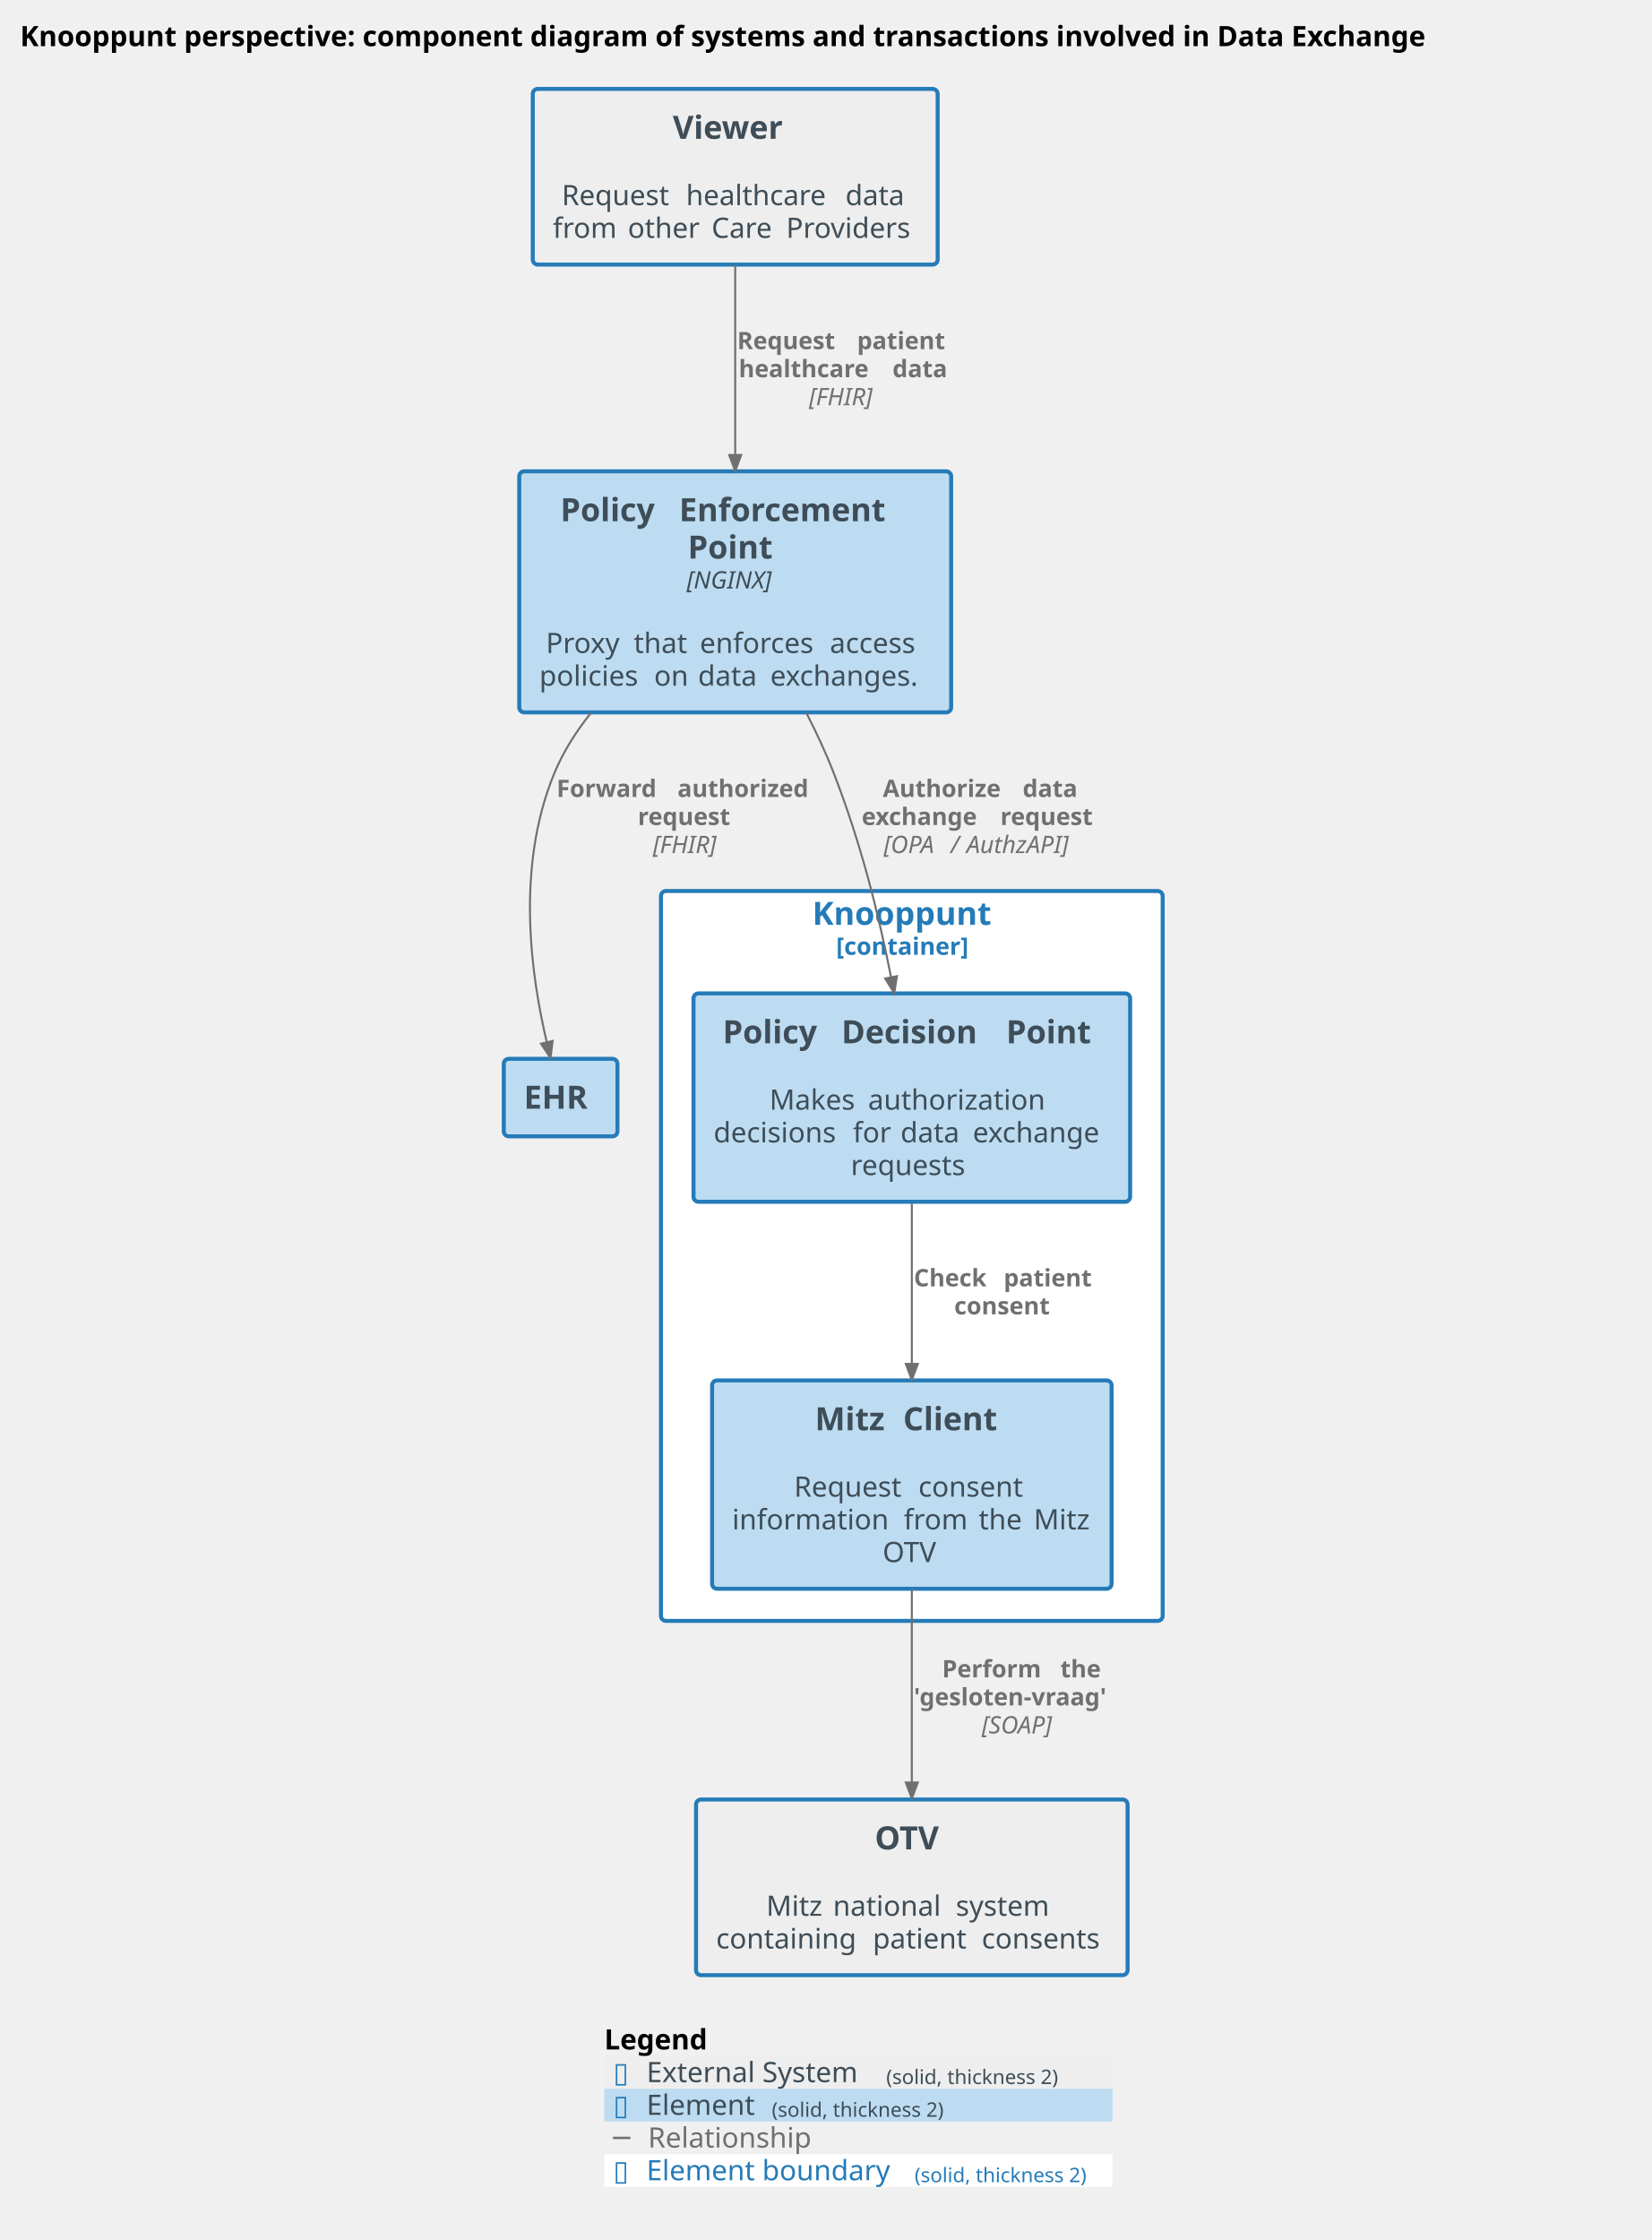
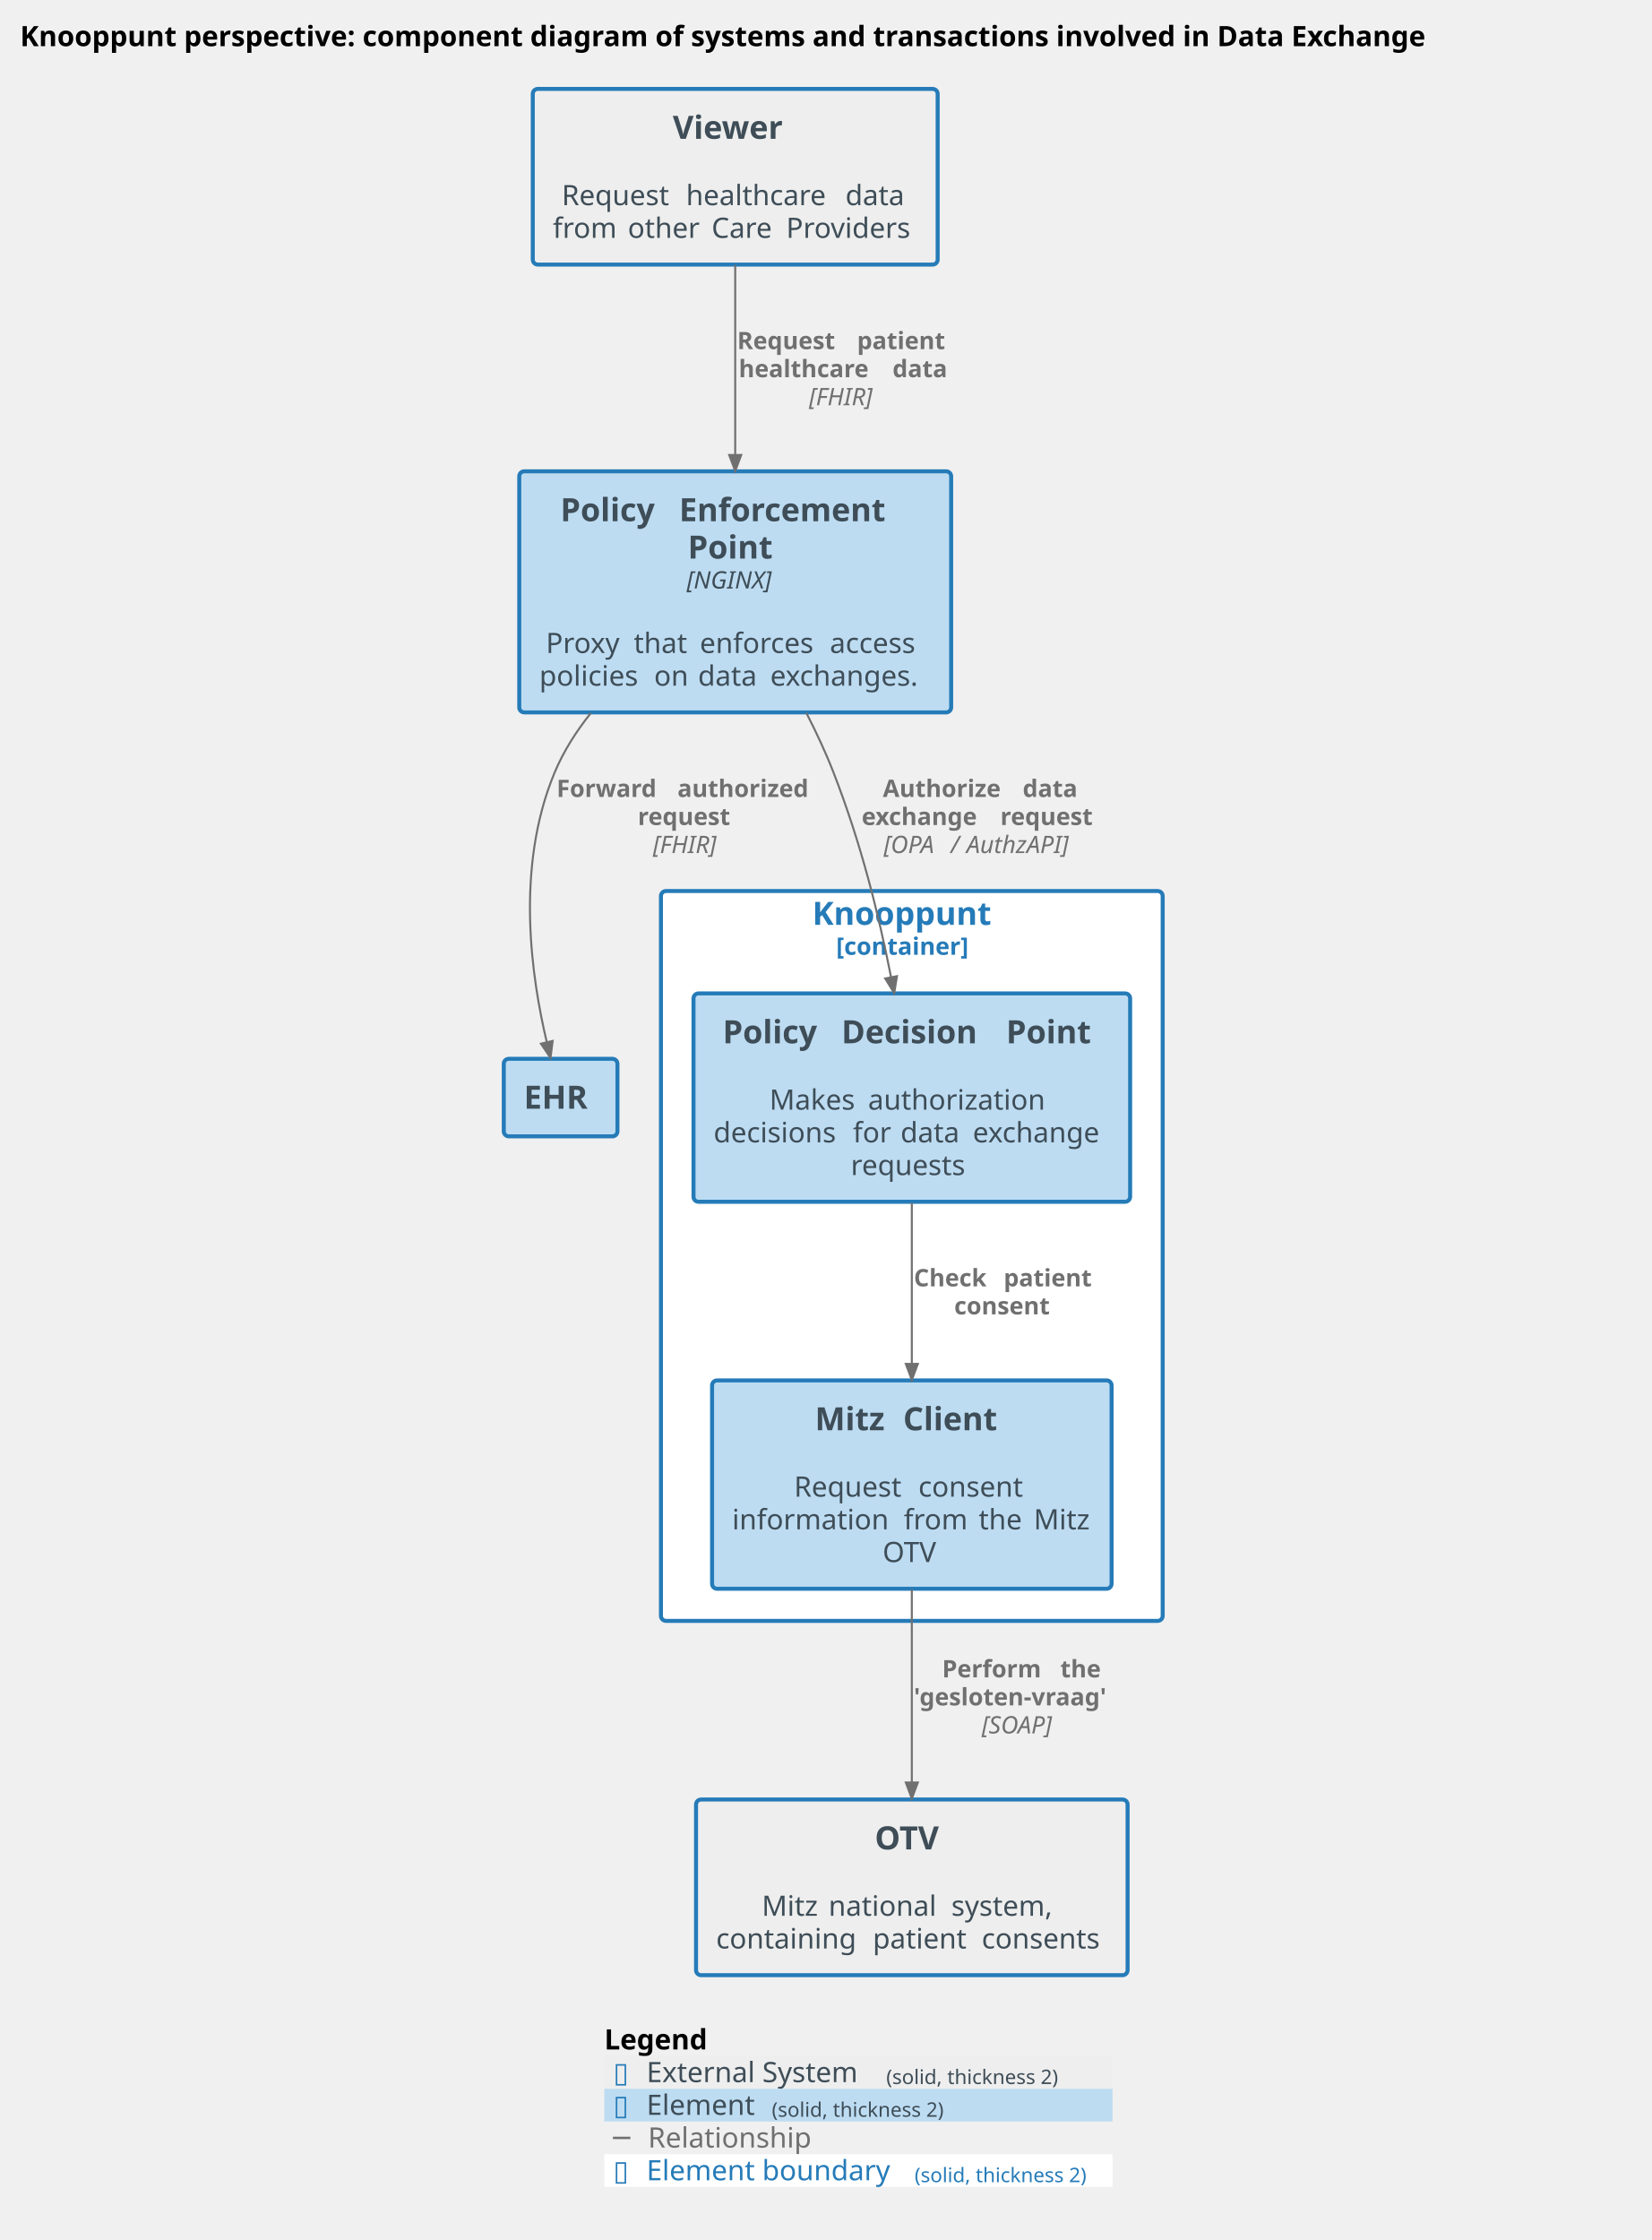
<svg xmlns="http://www.w3.org/2000/svg" contentStyleType="text/css" data-diagram-type="DESCRIPTION" height="1116px" preserveAspectRatio="none" style="width:823px;height:1116px;background:#FFFFFF;" version="1.1" viewBox="0 0 823 1116" width="823px" zoomAndPan="magnify">
  <defs />
  <g>
    <g class="title" data-source-line="2">
      <text fill="#000000" font-family="sans-serif" font-size="14" font-weight="bold" lengthAdjust="spacing" textLength="795.368" x="10" y="22.995">Knooppunt perspective: component diagram of systems and transactions involved in Data Exchange</text>
    </g>
    <g class="cluster" data-entity="XIS.Knooppunt_boundary" data-source-line="1593" data-uid="ent0006" id="cluster_XIS.Knooppunt_boundary">
      <rect fill="#FFFFFF" height="363.62" rx="2.5" ry="2.5" style="stroke:#257BB8;stroke-width:2;" width="250" x="329.344" y="443.927" />
      <text fill="#257BB8" font-family="sans-serif" font-size="16" font-weight="bold" lengthAdjust="spacing" textLength="99.109" x="404.789" y="460.778">Knooppunt</text>
      <text fill="#257BB8" font-family="sans-serif" font-size="12" font-weight="bold" lengthAdjust="spacing" textLength="75.416" x="416.636" y="475.69">[container]</text>
    </g>
    <g class="entity" data-entity="XIS.Knooppunt.MitzClient" data-source-line="63" data-uid="ent0007" id="entity_XIS.Knooppunt.MitzClient">
      <rect fill="#BDDCF2" height="103.812" rx="2.5" ry="2.5" style="stroke:#257BB8;stroke-width:2;" width="199.067" x="354.814" y="687.737" />
      <text fill="#3E4D57" font-family="sans-serif" font-size="16" font-weight="bold" lengthAdjust="spacing" textLength="38.367" x="406.078" y="712.588">Mitz</text>
      <text fill="#3E4D57" font-family="sans-serif" font-size="16" font-weight="bold" lengthAdjust="spacing" textLength="5.57" x="444.445" y="712.588"> </text>
      <text fill="#3E4D57" font-family="sans-serif" font-size="16" font-weight="bold" lengthAdjust="spacing" textLength="52.602" x="450.016" y="712.588">Client</text>
      <text fill="#3E4D57" font-family="sans-serif" font-size="14" lengthAdjust="spacing" textLength="4.45" x="452.123" y="729.357"> </text>
      <text fill="#3E4D57" font-family="sans-serif" font-size="14" lengthAdjust="spacing" textLength="57.497" x="395.671" y="745.654">Request</text>
      <text fill="#3E4D57" font-family="sans-serif" font-size="14" lengthAdjust="spacing" textLength="4.45" x="453.169" y="745.654"> </text>
      <text fill="#3E4D57" font-family="sans-serif" font-size="14" lengthAdjust="spacing" textLength="55.405" x="457.619" y="745.654">consent</text>
      <text fill="#3E4D57" font-family="sans-serif" font-size="14" lengthAdjust="spacing" textLength="81.047" x="364.814" y="761.951">information</text>
      <text fill="#3E4D57" font-family="sans-serif" font-size="14" lengthAdjust="spacing" textLength="4.45" x="445.861" y="761.951"> </text>
      <text fill="#3E4D57" font-family="sans-serif" font-size="14" lengthAdjust="spacing" textLength="32.888" x="450.311" y="761.951">from</text>
      <text fill="#3E4D57" font-family="sans-serif" font-size="14" lengthAdjust="spacing" textLength="4.45" x="483.199" y="761.951"> </text>
      <text fill="#3E4D57" font-family="sans-serif" font-size="14" lengthAdjust="spacing" textLength="22.976" x="487.649" y="761.951">the</text>
      <text fill="#3E4D57" font-family="sans-serif" font-size="14" lengthAdjust="spacing" textLength="4.45" x="510.625" y="761.951"> </text>
      <text fill="#3E4D57" font-family="sans-serif" font-size="14" lengthAdjust="spacing" textLength="28.807" x="515.075" y="761.951">Mitz</text>
      <text fill="#3E4D57" font-family="sans-serif" font-size="14" lengthAdjust="spacing" textLength="29.148" x="439.774" y="778.248">OTV</text>
    </g>
    <g class="entity" data-entity="XIS.Knooppunt.PolicyDecisionPoint" data-source-line="63" data-uid="ent0008" id="entity_XIS.Knooppunt.PolicyDecisionPoint">
      <rect fill="#BDDCF2" height="103.812" rx="2.5" ry="2.5" style="stroke:#257BB8;stroke-width:2;" width="217.559" x="345.564" y="494.927" />
      <text fill="#3E4D57" font-family="sans-serif" font-size="16" font-weight="bold" lengthAdjust="spacing" textLength="53.602" x="360.105" y="519.778">Policy</text>
      <text fill="#3E4D57" font-family="sans-serif" font-size="16" font-weight="bold" lengthAdjust="spacing" textLength="5.57" x="413.707" y="519.778"> </text>
      <text fill="#3E4D57" font-family="sans-serif" font-size="16" font-weight="bold" lengthAdjust="spacing" textLength="76.492" x="419.277" y="519.778">Decision</text>
      <text fill="#3E4D57" font-family="sans-serif" font-size="16" font-weight="bold" lengthAdjust="spacing" textLength="5.57" x="495.769" y="519.778"> </text>
      <text fill="#3E4D57" font-family="sans-serif" font-size="16" font-weight="bold" lengthAdjust="spacing" textLength="47.242" x="501.339" y="519.778">Point</text>
      <text fill="#3E4D57" font-family="sans-serif" font-size="14" lengthAdjust="spacing" textLength="4.45" x="452.118" y="536.547"> </text>
      <text fill="#3E4D57" font-family="sans-serif" font-size="14" lengthAdjust="spacing" textLength="44.673" x="383.397" y="552.844">Makes</text>
      <text fill="#3E4D57" font-family="sans-serif" font-size="14" lengthAdjust="spacing" textLength="4.45" x="428.07" y="552.844"> </text>
      <text fill="#3E4D57" font-family="sans-serif" font-size="14" lengthAdjust="spacing" textLength="92.77" x="432.52" y="552.844">authorization</text>
      <text fill="#3E4D57" font-family="sans-serif" font-size="14" lengthAdjust="spacing" textLength="65.003" x="355.564" y="569.141">decisions</text>
      <text fill="#3E4D57" font-family="sans-serif" font-size="14" lengthAdjust="spacing" textLength="4.45" x="420.567" y="569.141"> </text>
      <text fill="#3E4D57" font-family="sans-serif" font-size="14" lengthAdjust="spacing" textLength="19.25" x="425.017" y="569.141">for</text>
      <text fill="#3E4D57" font-family="sans-serif" font-size="14" lengthAdjust="spacing" textLength="4.45" x="444.267" y="569.141"> </text>
      <text fill="#3E4D57" font-family="sans-serif" font-size="14" lengthAdjust="spacing" textLength="31.534" x="448.717" y="569.141">data</text>
      <text fill="#3E4D57" font-family="sans-serif" font-size="14" lengthAdjust="spacing" textLength="4.45" x="480.252" y="569.141"> </text>
      <text fill="#3E4D57" font-family="sans-serif" font-size="14" lengthAdjust="spacing" textLength="68.421" x="484.702" y="569.141">exchange</text>
      <text fill="#3E4D57" font-family="sans-serif" font-size="14" lengthAdjust="spacing" textLength="60.819" x="423.934" y="585.438">requests</text>
    </g>
    <g class="entity" data-entity="OTV" data-source-line="197" data-uid="ent0002" id="entity_OTV">
      <rect fill="#EEEEEE" height="87.516" rx="2.5" ry="2.5" style="stroke:#257BB8;stroke-width:2;" width="215.036" x="346.824" y="896.547" />
      <text fill="#3E4D57" font-family="sans-serif" font-size="16" font-weight="bold" lengthAdjust="spacing" textLength="36.898" x="435.893" y="921.398">OTV</text>
      <text fill="#3E4D57" font-family="sans-serif" font-size="14" lengthAdjust="spacing" textLength="4.45" x="452.117" y="938.167"> </text>
-       <text fill="#3E4D57" font-family="sans-serif" font-size="14" lengthAdjust="spacing" textLength="28.807" x="381.813" y="954.464">Mitz</text>
-       <text fill="#3E4D57" font-family="sans-serif" font-size="14" lengthAdjust="spacing" textLength="4.45" x="410.62" y="954.464"> </text>
-       <text fill="#3E4D57" font-family="sans-serif" font-size="14" lengthAdjust="spacing" textLength="56.738" x="415.07" y="954.464">national</text>
-       <text fill="#3E4D57" font-family="sans-serif" font-size="14" lengthAdjust="spacing" textLength="4.45" x="471.808" y="954.464"> </text>
-       <text fill="#3E4D57" font-family="sans-serif" font-size="14" lengthAdjust="spacing" textLength="50.613" x="476.258" y="954.464">system</text>
+       <text fill="#3E4D57" font-family="sans-serif" font-size="14" lengthAdjust="spacing" textLength="28.807" x="379.588" y="954.464">Mitz</text>
+       <text fill="#3E4D57" font-family="sans-serif" font-size="14" lengthAdjust="spacing" textLength="4.45" x="408.394" y="954.464"> </text>
+       <text fill="#3E4D57" font-family="sans-serif" font-size="14" lengthAdjust="spacing" textLength="56.738" x="412.845" y="954.464">national</text>
+       <text fill="#3E4D57" font-family="sans-serif" font-size="14" lengthAdjust="spacing" textLength="4.45" x="469.583" y="954.464"> </text>
+       <text fill="#3E4D57" font-family="sans-serif" font-size="14" lengthAdjust="spacing" textLength="55.063" x="474.033" y="954.464">system,</text>
      <text fill="#3E4D57" font-family="sans-serif" font-size="14" lengthAdjust="spacing" textLength="73.616" x="356.824" y="970.761">containing</text>
      <text fill="#3E4D57" font-family="sans-serif" font-size="14" lengthAdjust="spacing" textLength="4.45" x="430.44" y="970.761"> </text>
      <text fill="#3E4D57" font-family="sans-serif" font-size="14" lengthAdjust="spacing" textLength="49.82" x="434.89" y="970.761">patient</text>
      <text fill="#3E4D57" font-family="sans-serif" font-size="14" lengthAdjust="spacing" textLength="4.45" x="484.711" y="970.761"> </text>
      <text fill="#3E4D57" font-family="sans-serif" font-size="14" lengthAdjust="spacing" textLength="62.699" x="489.161" y="970.761">consents</text>
    </g>
    <g class="entity" data-entity="RemoteXISimplementingGenericFunctions.Viewer" data-source-line="71" data-uid="ent0003" id="entity_RemoteXISimplementingGenericFunctions.Viewer">
      <rect fill="#EEEEEE" height="87.516" rx="2.5" ry="2.5" style="stroke:#257BB8;stroke-width:2;" width="201.747" x="265.474" y="44.297" />
      <text fill="#3E4D57" font-family="sans-serif" font-size="16" font-weight="bold" lengthAdjust="spacing" textLength="62.242" x="335.226" y="69.148">Viewer</text>
      <text fill="#3E4D57" font-family="sans-serif" font-size="14" lengthAdjust="spacing" textLength="4.45" x="364.123" y="85.917"> </text>
      <text fill="#3E4D57" font-family="sans-serif" font-size="14" lengthAdjust="spacing" textLength="57.497" x="279.9" y="102.214">Request</text>
      <text fill="#3E4D57" font-family="sans-serif" font-size="14" lengthAdjust="spacing" textLength="4.45" x="337.397" y="102.214"> </text>
      <text fill="#3E4D57" font-family="sans-serif" font-size="14" lengthAdjust="spacing" textLength="74.963" x="341.848" y="102.214">healthcare</text>
      <text fill="#3E4D57" font-family="sans-serif" font-size="14" lengthAdjust="spacing" textLength="4.45" x="416.81" y="102.214"> </text>
      <text fill="#3E4D57" font-family="sans-serif" font-size="14" lengthAdjust="spacing" textLength="31.534" x="421.261" y="102.214">data</text>
      <text fill="#3E4D57" font-family="sans-serif" font-size="14" lengthAdjust="spacing" textLength="32.888" x="275.474" y="118.511">from</text>
      <text fill="#3E4D57" font-family="sans-serif" font-size="14" lengthAdjust="spacing" textLength="4.45" x="308.362" y="118.511"> </text>
      <text fill="#3E4D57" font-family="sans-serif" font-size="14" lengthAdjust="spacing" textLength="37.297" x="312.812" y="118.511">other</text>
      <text fill="#3E4D57" font-family="sans-serif" font-size="14" lengthAdjust="spacing" textLength="4.45" x="350.109" y="118.511"> </text>
      <text fill="#3E4D57" font-family="sans-serif" font-size="14" lengthAdjust="spacing" textLength="32.724" x="354.559" y="118.511">Care</text>
      <text fill="#3E4D57" font-family="sans-serif" font-size="14" lengthAdjust="spacing" textLength="4.45" x="387.283" y="118.511"> </text>
      <text fill="#3E4D57" font-family="sans-serif" font-size="14" lengthAdjust="spacing" textLength="65.488" x="391.733" y="118.511">Providers</text>
    </g>
    <g class="entity" data-entity="XIS.EHR" data-source-line="71" data-uid="ent0004" id="entity_XIS.EHR">
      <rect fill="#BDDCF2" height="38.625" rx="2.5" ry="2.5" style="stroke:#257BB8;stroke-width:2;" width="56.641" x="251.024" y="527.517" />
      <text fill="#3E4D57" font-family="sans-serif" font-size="16" font-weight="bold" lengthAdjust="spacing" textLength="36.641" x="261.024" y="552.368">EHR</text>
    </g>
    <g class="entity" data-entity="XIS.PolicyEnforcementPoint" data-source-line="71" data-uid="ent0005" id="entity_XIS.PolicyEnforcementPoint">
      <rect fill="#BDDCF2" height="120.109" rx="2.5" ry="2.5" style="stroke:#257BB8;stroke-width:2;" width="215.214" x="258.734" y="234.817" />
      <text fill="#3E4D57" font-family="sans-serif" font-size="16" font-weight="bold" lengthAdjust="spacing" textLength="53.602" x="279.224" y="259.668">Policy</text>
      <text fill="#3E4D57" font-family="sans-serif" font-size="16" font-weight="bold" lengthAdjust="spacing" textLength="5.57" x="332.825" y="259.668"> </text>
      <text fill="#3E4D57" font-family="sans-serif" font-size="16" font-weight="bold" lengthAdjust="spacing" textLength="115.062" x="338.396" y="259.668">Enforcement</text>
      <text fill="#3E4D57" font-family="sans-serif" font-size="16" font-weight="bold" lengthAdjust="spacing" textLength="47.242" x="342.72" y="278.293">Point</text>
      <text fill="#3E4D57" font-family="sans-serif" font-size="12" font-style="italic" lengthAdjust="spacing" textLength="48.375" x="342.154" y="293.205">[NGINX]</text>
      <text fill="#3E4D57" font-family="sans-serif" font-size="14" lengthAdjust="spacing" textLength="4.45" x="364.116" y="309.031"> </text>
      <text fill="#3E4D57" font-family="sans-serif" font-size="14" lengthAdjust="spacing" textLength="39.334" x="272.026" y="325.328">Proxy</text>
      <text fill="#3E4D57" font-family="sans-serif" font-size="14" lengthAdjust="spacing" textLength="4.45" x="311.36" y="325.328"> </text>
      <text fill="#3E4D57" font-family="sans-serif" font-size="14" lengthAdjust="spacing" textLength="28.431" x="315.81" y="325.328">that</text>
      <text fill="#3E4D57" font-family="sans-serif" font-size="14" lengthAdjust="spacing" textLength="4.45" x="344.24" y="325.328"> </text>
      <text fill="#3E4D57" font-family="sans-serif" font-size="14" lengthAdjust="spacing" textLength="60.341" x="348.691" y="325.328">enforces</text>
      <text fill="#3E4D57" font-family="sans-serif" font-size="14" lengthAdjust="spacing" textLength="4.45" x="409.031" y="325.328"> </text>
      <text fill="#3E4D57" font-family="sans-serif" font-size="14" lengthAdjust="spacing" textLength="47.175" x="413.482" y="325.328">access</text>
      <text fill="#3E4D57" font-family="sans-serif" font-size="14" lengthAdjust="spacing" textLength="52.726" x="268.734" y="341.625">policies</text>
      <text fill="#3E4D57" font-family="sans-serif" font-size="14" lengthAdjust="spacing" textLength="4.45" x="321.46" y="341.625"> </text>
      <text fill="#3E4D57" font-family="sans-serif" font-size="14" lengthAdjust="spacing" textLength="17.439" x="325.91" y="341.625">on</text>
      <text fill="#3E4D57" font-family="sans-serif" font-size="14" lengthAdjust="spacing" textLength="4.45" x="343.348" y="341.625"> </text>
      <text fill="#3E4D57" font-family="sans-serif" font-size="14" lengthAdjust="spacing" textLength="31.534" x="347.798" y="341.625">data</text>
      <text fill="#3E4D57" font-family="sans-serif" font-size="14" lengthAdjust="spacing" textLength="4.45" x="379.333" y="341.625"> </text>
      <text fill="#3E4D57" font-family="sans-serif" font-size="14" lengthAdjust="spacing" textLength="80.165" x="383.783" y="341.625">exchanges.</text>
    </g>
    <g class="link" data-entity-1="XIS.Knooppunt.MitzClient" data-entity-2="OTV" data-source-line="1706" data-uid="lnk9" id="link_XIS.Knooppunt.MitzClient_OTV">
      <path d="M454.344,791.807 C454.344,824.107 454.344,857.387 454.344,888.057" fill="none" id="XIS.Knooppunt.MitzClient-to-OTV" style="stroke:#707070;stroke-width:1;" />
      <polygon fill="#707070" points="454.344,896.057,457.344,888.057,451.344,888.057,454.344,896.057" style="stroke:#707070;stroke-width:1;" />
      <text fill="#707070" font-family="sans-serif" font-size="12" font-weight="bold" lengthAdjust="spacing" textLength="54.738" x="469.427" y="835.686">Perform</text>
      <text fill="#707070" font-family="sans-serif" font-size="12" font-weight="bold" lengthAdjust="spacing" textLength="4.178" x="524.165" y="835.686"> </text>
      <text fill="#707070" font-family="sans-serif" font-size="12" font-weight="bold" lengthAdjust="spacing" textLength="22.418" x="528.343" y="835.686">the</text>
      <text fill="#707070" font-family="sans-serif" font-size="12" font-weight="bold" lengthAdjust="spacing" textLength="109.5" x="455.344" y="849.654">'gesloten-vraag'</text>
      <text fill="#707070" font-family="sans-serif" font-size="12" font-style="italic" lengthAdjust="spacing" textLength="41.871" x="489.159" y="863.623">[SOAP]</text>
    </g>
    <g class="link" data-entity-1="RemoteXISimplementingGenericFunctions.Viewer" data-entity-2="XIS.PolicyEnforcementPoint" data-source-line="1706" data-uid="lnk10" id="link_RemoteXISimplementingGenericFunctions.Viewer_XIS.PolicyEnforcementPoint">
      <path d="M366.344,131.997 C366.344,161.787 366.344,193.857 366.344,226.677" fill="none" id="RemoteXISimplementingGenericFunctions.Viewer-to-XIS.PolicyEnforcementPoint" style="stroke:#707070;stroke-width:1;" />
      <polygon fill="#707070" points="366.344,234.677,369.344,226.677,363.344,226.677,366.344,234.677" style="stroke:#707070;stroke-width:1;" />
      <text fill="#707070" font-family="sans-serif" font-size="12" font-weight="bold" lengthAdjust="spacing" textLength="55.529" x="367.344" y="173.956">Request</text>
      <text fill="#707070" font-family="sans-serif" font-size="12" font-weight="bold" lengthAdjust="spacing" textLength="4.178" x="422.873" y="173.956"> </text>
      <text fill="#707070" font-family="sans-serif" font-size="12" font-weight="bold" lengthAdjust="spacing" textLength="48.955" x="427.051" y="173.956">patient</text>
      <text fill="#707070" font-family="sans-serif" font-size="12" font-weight="bold" lengthAdjust="spacing" textLength="72.439" x="368.106" y="187.924">healthcare</text>
      <text fill="#707070" font-family="sans-serif" font-size="12" font-weight="bold" lengthAdjust="spacing" textLength="4.178" x="440.545" y="187.924"> </text>
      <text fill="#707070" font-family="sans-serif" font-size="12" font-weight="bold" lengthAdjust="spacing" textLength="30.521" x="444.723" y="187.924">data</text>
      <text fill="#707070" font-family="sans-serif" font-size="12" font-style="italic" lengthAdjust="spacing" textLength="37.166" x="403.092" y="201.893">[FHIR]</text>
    </g>
    <g class="link" data-entity-1="XIS.PolicyEnforcementPoint" data-entity-2="XIS.Knooppunt.PolicyDecisionPoint" data-source-line="1706" data-uid="lnk11" id="link_XIS.PolicyEnforcementPoint_XIS.Knooppunt.PolicyDecisionPoint">
      <path d="M401.794,355.187 C406.784,364.917 411.514,375.057 415.344,384.927 C429.184,420.567 437.613,454.751 444.013,486.921" fill="none" id="XIS.PolicyEnforcementPoint-to-XIS.Knooppunt.PolicyDecisionPoint" style="stroke:#707070;stroke-width:1;" />
      <polygon fill="#707070" points="445.574,494.767,446.955,486.335,441.071,487.506,445.574,494.767" style="stroke:#707070;stroke-width:1;" />
      <text fill="#707070" font-family="sans-serif" font-size="12" font-weight="bold" lengthAdjust="spacing" textLength="65.508" x="439.895" y="397.065">Authorize</text>
      <text fill="#707070" font-family="sans-serif" font-size="12" font-weight="bold" lengthAdjust="spacing" textLength="4.178" x="505.403" y="397.065"> </text>
      <text fill="#707070" font-family="sans-serif" font-size="12" font-weight="bold" lengthAdjust="spacing" textLength="30.521" x="509.581" y="397.065">data</text>
      <text fill="#707070" font-family="sans-serif" font-size="12" font-weight="bold" lengthAdjust="spacing" textLength="64.904" x="429.354" y="411.034">exchange</text>
      <text fill="#707070" font-family="sans-serif" font-size="12" font-weight="bold" lengthAdjust="spacing" textLength="4.178" x="494.258" y="411.034"> </text>
      <text fill="#707070" font-family="sans-serif" font-size="12" font-weight="bold" lengthAdjust="spacing" textLength="52.207" x="498.436" y="411.034">request</text>
      <text fill="#707070" font-family="sans-serif" font-size="12" font-style="italic" lengthAdjust="spacing" textLength="29.572" x="440.332" y="425.003">[OPA</text>
      <text fill="#707070" font-family="sans-serif" font-size="12" font-style="italic" lengthAdjust="spacing" textLength="3.814" x="469.904" y="425.003"> </text>
      <text fill="#707070" font-family="sans-serif" font-size="12" font-style="italic" lengthAdjust="spacing" textLength="4.043" x="473.718" y="425.003">/</text>
      <text fill="#707070" font-family="sans-serif" font-size="12" font-style="italic" lengthAdjust="spacing" textLength="3.814" x="477.761" y="425.003"> </text>
      <text fill="#707070" font-family="sans-serif" font-size="12" font-style="italic" lengthAdjust="spacing" textLength="58.09" x="481.576" y="425.003">AuthzAPI]</text>
    </g>
    <g class="link" data-entity-1="XIS.Knooppunt.PolicyDecisionPoint" data-entity-2="XIS.Knooppunt.MitzClient" data-source-line="1706" data-uid="lnk12" id="link_XIS.Knooppunt.PolicyDecisionPoint_XIS.Knooppunt.MitzClient">
      <path d="M454.344,599.217 C454.344,626.597 454.344,652.157 454.344,679.497" fill="none" id="XIS.Knooppunt.PolicyDecisionPoint-to-XIS.Knooppunt.MitzClient" style="stroke:#707070;stroke-width:1;" />
      <polygon fill="#707070" points="454.344,687.497,457.344,679.497,451.344,679.497,454.344,687.497" style="stroke:#707070;stroke-width:1;" />
      <text fill="#707070" font-family="sans-serif" font-size="12" font-weight="bold" lengthAdjust="spacing" textLength="40.582" x="455.344" y="640.875">Check</text>
      <text fill="#707070" font-family="sans-serif" font-size="12" font-weight="bold" lengthAdjust="spacing" textLength="4.178" x="495.926" y="640.875"> </text>
      <text fill="#707070" font-family="sans-serif" font-size="12" font-weight="bold" lengthAdjust="spacing" textLength="48.955" x="500.104" y="640.875">patient</text>
      <text fill="#707070" font-family="sans-serif" font-size="12" font-weight="bold" lengthAdjust="spacing" textLength="53.461" x="475.471" y="654.844">consent</text>
    </g>
    <g class="link" data-entity-1="XIS.PolicyEnforcementPoint" data-entity-2="XIS.EHR" data-source-line="1706" data-uid="lnk13" id="link_XIS.PolicyEnforcementPoint_XIS.EHR">
      <path d="M294.364,355.297 C287.074,364.437 280.744,374.377 276.344,384.927 C256.334,432.887 265.144,488.311 272.464,519.291" fill="none" id="XIS.PolicyEnforcementPoint-to-XIS.EHR" style="stroke:#707070;stroke-width:1;" />
      <polygon fill="#707070" points="274.304,527.077,275.384,518.601,269.545,519.981,274.304,527.077" style="stroke:#707070;stroke-width:1;" />
      <text fill="#707070" font-family="sans-serif" font-size="12" font-weight="bold" lengthAdjust="spacing" textLength="56.051" x="277.344" y="397.065">Forward</text>
      <text fill="#707070" font-family="sans-serif" font-size="12" font-weight="bold" lengthAdjust="spacing" textLength="4.178" x="333.395" y="397.065"> </text>
      <text fill="#707070" font-family="sans-serif" font-size="12" font-weight="bold" lengthAdjust="spacing" textLength="72.908" x="337.573" y="397.065">authorized</text>
      <text fill="#707070" font-family="sans-serif" font-size="12" font-weight="bold" lengthAdjust="spacing" textLength="52.207" x="317.809" y="411.034">request</text>
      <text fill="#707070" font-family="sans-serif" font-size="12" font-style="italic" lengthAdjust="spacing" textLength="37.166" x="325.329" y="425.003">[FHIR]</text>
    </g>
    <g class="legend" data-source-line="1510">
      <rect fill="none" height="16.297" style="stroke:none;stroke-width:1;" width="253.242" x="301.102" y="1008.062" />
      <text fill="#000000" font-family="sans-serif" font-size="14" font-weight="bold" lengthAdjust="spacing" textLength="57.921" x="301.102" y="1021.058">Legend</text>
      <text fill="#FFFFFF" font-family="sans-serif" font-size="14" lengthAdjust="spacing" textLength="4.45" x="363.897" y="1021.058"> </text>
      <rect fill="#EEEEEE" height="16.297" style="stroke:none;stroke-width:1;" width="253.242" x="301.102" y="1024.359" />
      <text fill="#257BB8" font-family="sans-serif" font-size="14" lengthAdjust="spacing" textLength="7.704" x="305.552" y="1037.354">▯</text>
      <text fill="#FFFFFF" font-family="sans-serif" font-size="14" lengthAdjust="spacing" textLength="4.45" x="313.256" y="1037.354"> </text>
      <text fill="#3E4D57" font-family="sans-serif" font-size="14" lengthAdjust="spacing" textLength="114.987" x="322.157" y="1037.354">External System</text>
      <text fill="#3E4D57" font-family="sans-serif" font-size="10" lengthAdjust="spacing" textLength="94.17" x="441.594" y="1038.298">(solid, thickness 2)</text>
      <text fill="#FFFFFF" font-family="sans-serif" font-size="14" lengthAdjust="spacing" textLength="4.45" x="535.764" y="1037.354"> </text>
      <rect fill="#BDDCF2" height="16.297" style="stroke:none;stroke-width:1;" width="253.242" x="301.102" y="1040.656" />
      <text fill="#257BB8" font-family="sans-serif" font-size="14" lengthAdjust="spacing" textLength="7.704" x="305.552" y="1053.651">▯</text>
      <text fill="#FFFFFF" font-family="sans-serif" font-size="14" lengthAdjust="spacing" textLength="4.45" x="313.256" y="1053.651"> </text>
      <text fill="#3E4D57" font-family="sans-serif" font-size="14" lengthAdjust="spacing" textLength="57.962" x="322.157" y="1053.651">Element</text>
      <text fill="#3E4D57" font-family="sans-serif" font-size="10" lengthAdjust="spacing" textLength="94.17" x="384.569" y="1054.595">(solid, thickness 2)</text>
      <text fill="#FFFFFF" font-family="sans-serif" font-size="14" lengthAdjust="spacing" textLength="4.45" x="478.739" y="1053.651"> </text>
      <text fill="#707070" font-family="sans-serif" font-size="14" lengthAdjust="spacing" textLength="8.429" x="305.552" y="1069.948">─</text>
      <text fill="#FFFFFF" font-family="sans-serif" font-size="14" lengthAdjust="spacing" textLength="4.45" x="313.981" y="1069.948"> </text>
      <text fill="#707070" font-family="sans-serif" font-size="14" lengthAdjust="spacing" textLength="86.57" x="322.881" y="1069.948">Relationship</text>
      <text fill="#FFFFFF" font-family="sans-serif" font-size="14" lengthAdjust="spacing" textLength="4.45" x="413.902" y="1069.948"> </text>
      <rect fill="#FFFFFF" height="16.297" style="stroke:none;stroke-width:1;" width="253.242" x="301.102" y="1073.25" />
      <text fill="#257BB8" font-family="sans-serif" font-size="14" lengthAdjust="spacing" textLength="7.704" x="305.552" y="1086.245">▯</text>
      <text fill="#FFFFFF" font-family="sans-serif" font-size="14" lengthAdjust="spacing" textLength="4.45" x="313.256" y="1086.245"> </text>
      <text fill="#257BB8" font-family="sans-serif" font-size="14" lengthAdjust="spacing" textLength="129.117" x="322.157" y="1086.245">Element boundary</text>
      <text fill="#257BB8" font-family="sans-serif" font-size="10" lengthAdjust="spacing" textLength="94.17" x="455.724" y="1087.188">(solid, thickness 2)</text>
      <text fill="#FFFFFF" font-family="sans-serif" font-size="14" lengthAdjust="spacing" textLength="4.45" x="549.894" y="1086.245"> </text>
      <line style="stroke:none;stroke-width:1;" x1="301.102" x2="554.344" y1="1008.062" y2="1008.062" />
      <line style="stroke:none;stroke-width:1;" x1="301.102" x2="554.344" y1="1024.359" y2="1024.359" />
      <line style="stroke:none;stroke-width:1;" x1="301.102" x2="554.344" y1="1040.656" y2="1040.656" />
      <line style="stroke:none;stroke-width:1;" x1="301.102" x2="554.344" y1="1056.953" y2="1056.953" />
      <line style="stroke:none;stroke-width:1;" x1="301.102" x2="554.344" y1="1073.25" y2="1073.25" />
      <line style="stroke:none;stroke-width:1;" x1="301.102" x2="554.344" y1="1089.547" y2="1089.547" />
      <line style="stroke:none;stroke-width:1;" x1="301.102" x2="301.102" y1="1008.062" y2="1089.547" />
      <line style="stroke:none;stroke-width:1;" x1="554.344" x2="554.344" y1="1008.062" y2="1089.547" />
    </g>
  </g>
</svg>
